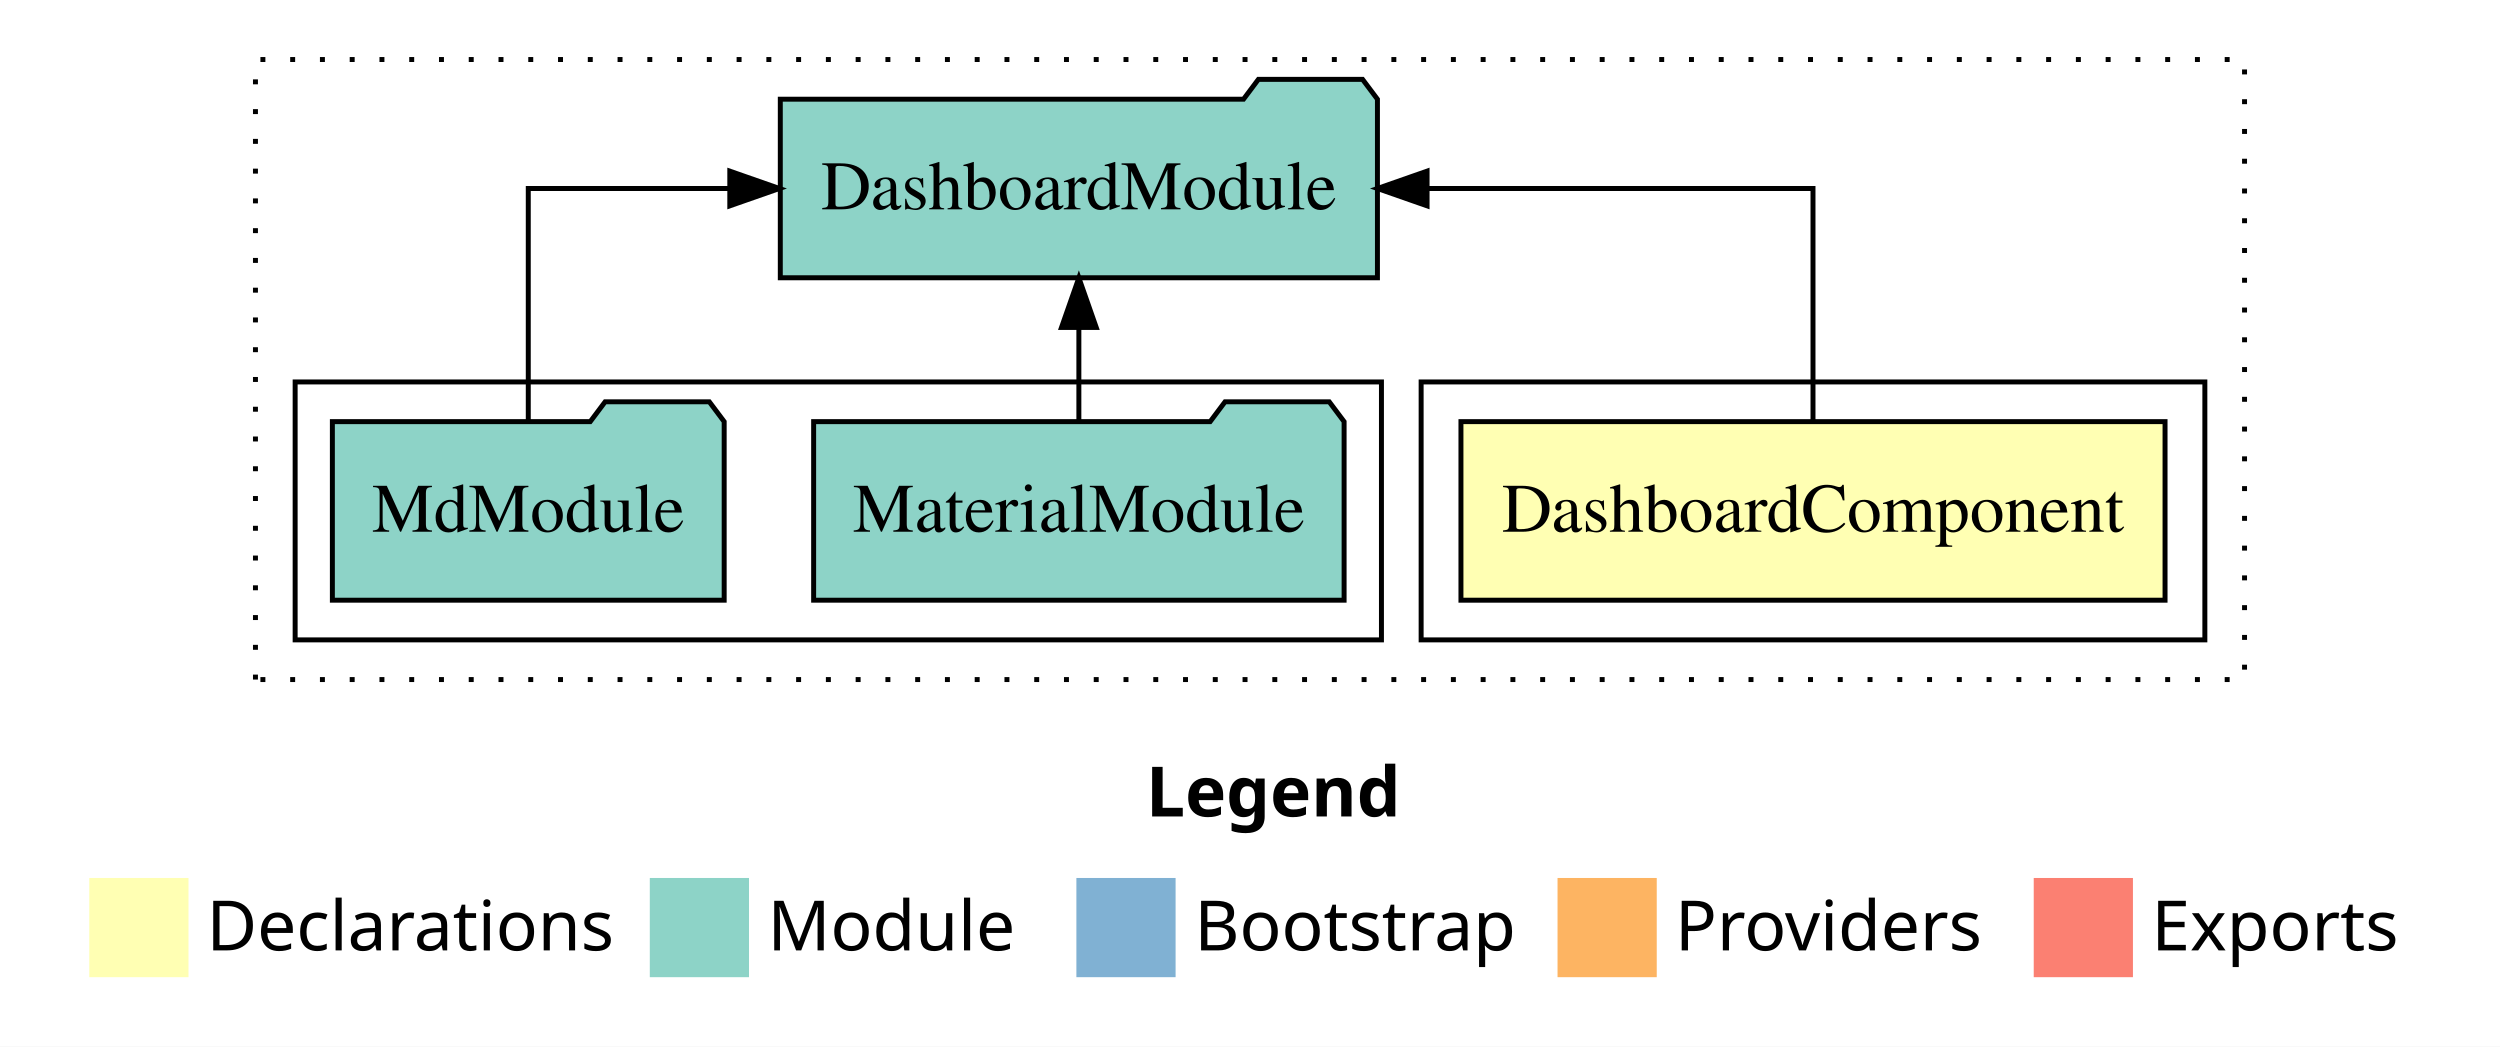
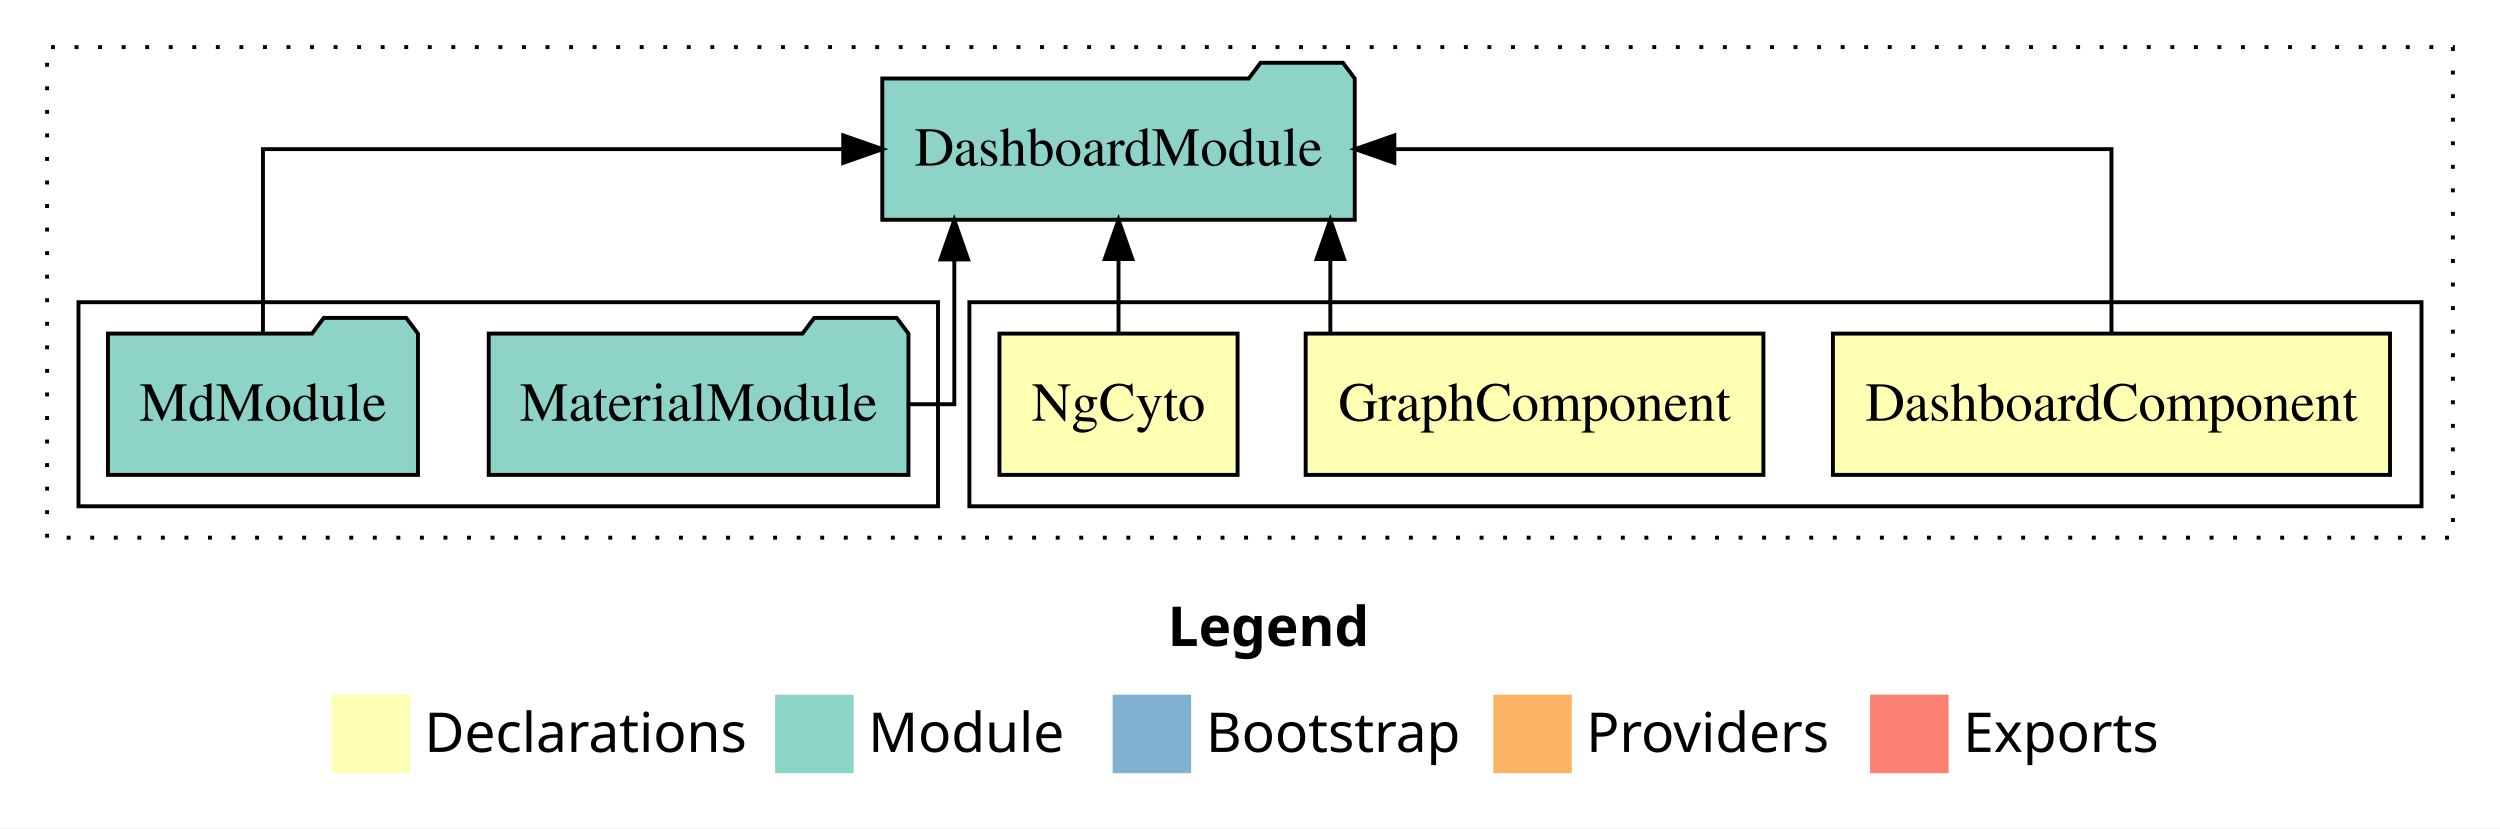
- <svg xmlns="http://www.w3.org/2000/svg" width="504pt" height="211pt" viewBox="0.00 0.00 504.00 211.00">
+ <svg xmlns="http://www.w3.org/2000/svg" width="637pt" height="211pt" viewBox="0.00 0.00 637.00 211.00">
  <g id="graph0" class="graph" transform="scale(1 1) rotate(0) translate(4 207)">
-     <polygon fill="#ffffff" stroke="transparent" points="-4,4 -4,-207 500,-207 500,4 -4,4" />
-     <text text-anchor="start" x="227.009" y="-42.4" font-family="sans-serif" font-weight="bold" font-size="14.00" fill="#000000">Legend</text>
-     <polygon fill="#ffffb3" stroke="transparent" points="14,-10 14,-30 34,-30 34,-10 14,-10" />
-     <text text-anchor="start" x="37.629" y="-15.4" font-family="sans-serif" font-size="14.00" fill="#000000">  Declarations</text>
-     <polygon fill="#8dd3c7" stroke="transparent" points="127,-10 127,-30 147,-30 147,-10 127,-10" />
-     <text text-anchor="start" x="150.725" y="-15.4" font-family="sans-serif" font-size="14.00" fill="#000000">  Module</text>
-     <polygon fill="#80b1d3" stroke="transparent" points="213,-10 213,-30 233,-30 233,-10 213,-10" />
-     <text text-anchor="start" x="236.781" y="-15.4" font-family="sans-serif" font-size="14.00" fill="#000000">  Bootstrap</text>
-     <polygon fill="#fdb462" stroke="transparent" points="310,-10 310,-30 330,-30 330,-10 310,-10" />
-     <text text-anchor="start" x="333.673" y="-15.4" font-family="sans-serif" font-size="14.00" fill="#000000">  Providers</text>
-     <polygon fill="#fb8072" stroke="transparent" points="406,-10 406,-30 426,-30 426,-10 406,-10" />
-     <text text-anchor="start" x="429.726" y="-15.4" font-family="sans-serif" font-size="14.00" fill="#000000">  Exports</text>
+     <polygon fill="#ffffff" stroke="transparent" points="-4,4 -4,-207 633,-207 633,4 -4,4" />
+     <text text-anchor="start" x="293.509" y="-42.4" font-family="sans-serif" font-weight="bold" font-size="14.00" fill="#000000">Legend</text>
+     <polygon fill="#ffffb3" stroke="transparent" points="80.5,-10 80.5,-30 100.5,-30 100.5,-10 80.5,-10" />
+     <text text-anchor="start" x="104.129" y="-15.4" font-family="sans-serif" font-size="14.00" fill="#000000">  Declarations</text>
+     <polygon fill="#8dd3c7" stroke="transparent" points="193.5,-10 193.5,-30 213.5,-30 213.5,-10 193.5,-10" />
+     <text text-anchor="start" x="217.225" y="-15.4" font-family="sans-serif" font-size="14.00" fill="#000000">  Module</text>
+     <polygon fill="#80b1d3" stroke="transparent" points="279.5,-10 279.5,-30 299.5,-30 299.5,-10 279.5,-10" />
+     <text text-anchor="start" x="303.281" y="-15.4" font-family="sans-serif" font-size="14.00" fill="#000000">  Bootstrap</text>
+     <polygon fill="#fdb462" stroke="transparent" points="376.5,-10 376.5,-30 396.5,-30 396.5,-10 376.5,-10" />
+     <text text-anchor="start" x="400.173" y="-15.4" font-family="sans-serif" font-size="14.00" fill="#000000">  Providers</text>
+     <polygon fill="#fb8072" stroke="transparent" points="472.5,-10 472.5,-30 492.5,-30 492.5,-10 472.5,-10" />
+     <text text-anchor="start" x="496.226" y="-15.4" font-family="sans-serif" font-size="14.00" fill="#000000">  Exports</text>
    <g id="clust1" class="cluster">
-       <polygon fill="none" stroke="#000000" stroke-dasharray="1,5" points="47.5,-70 47.5,-195 448.5,-195 448.5,-70 47.5,-70" />
+       <polygon fill="none" stroke="#000000" stroke-dasharray="1,5" points="8,-70 8,-195 621,-195 621,-70 8,-70" />
    </g>
    <g id="clust2" class="cluster">
-       <polygon fill="none" stroke="#000000" points="282.5,-78 282.5,-130 440.5,-130 440.5,-78 282.5,-78" />
+       <polygon fill="none" stroke="#000000" points="243,-78 243,-130 613,-130 613,-78 243,-78" />
    </g>
-     <g id="clust4" class="cluster">
-       <polygon fill="none" stroke="#000000" points="55.5,-78 55.5,-130 274.5,-130 274.5,-78 55.5,-78" />
+     <g id="clust6" class="cluster">
+       <polygon fill="none" stroke="#000000" points="16,-78 16,-130 235,-130 235,-78 16,-78" />
    </g>
    <g id="node1" class="node">
-       <polygon fill="#ffffb3" stroke="#000000" points="432.473,-122 290.527,-122 290.527,-86 432.473,-86 432.473,-122" />
-       <text text-anchor="middle" x="361.5" y="-99.8" font-family="Times,serif" font-size="14.00" fill="#000000">DashboardComponent</text>
+       <polygon fill="#ffffb3" stroke="#000000" points="604.973,-122 463.027,-122 463.027,-86 604.973,-86 604.973,-122" />
+       <text text-anchor="middle" x="534" y="-99.8" font-family="Times,serif" font-size="14.00" fill="#000000">DashboardComponent</text>
+     </g>
+     <g id="node4" class="node">
+       <polygon fill="#8dd3c7" stroke="#000000" points="341.191,-187 338.191,-191 317.191,-191 314.191,-187 220.809,-187 220.809,-151 341.191,-151 341.191,-187" />
+       <text text-anchor="middle" x="281" y="-164.8" font-family="Times,serif" font-size="14.00" fill="#000000">DashboardModule</text>
+     </g>
+     <g id="edge1" class="edge">
+       <path fill="none" stroke="#000000" d="M534,-122.106C534,-141.339 534,-169 534,-169 534,-169 351.278,-169 351.278,-169" />
+       <polygon fill="#000000" stroke="#000000" points="351.278,-165.5 341.278,-169 351.278,-172.5 351.278,-165.5" />
    </g>
    <g id="node2" class="node">
-       <polygon fill="#8dd3c7" stroke="#000000" points="273.691,-187 270.691,-191 249.691,-191 246.691,-187 153.309,-187 153.309,-151 273.691,-151 273.691,-187" />
-       <text text-anchor="middle" x="213.5" y="-164.8" font-family="Times,serif" font-size="14.00" fill="#000000">DashboardModule</text>
+       <polygon fill="#ffffb3" stroke="#000000" points="445.315,-122 328.685,-122 328.685,-86 445.315,-86 445.315,-122" />
+       <text text-anchor="middle" x="387" y="-99.8" font-family="Times,serif" font-size="14.00" fill="#000000">GraphComponent</text>
    </g>
-     <g id="edge1" class="edge">
-       <path fill="none" stroke="#000000" d="M361.5,-122.106C361.5,-141.339 361.5,-169 361.5,-169 361.5,-169 283.697,-169 283.697,-169" />
-       <polygon fill="#000000" stroke="#000000" points="283.697,-165.5 273.697,-169 283.697,-172.5 283.697,-165.5" />
+     <g id="edge2" class="edge">
+       <path fill="none" stroke="#000000" d="M334.969,-122.106C334.969,-122.106 334.969,-140.991 334.969,-140.991" />
+       <polygon fill="#000000" stroke="#000000" points="331.469,-140.991 334.969,-150.991 338.469,-140.991 331.469,-140.991" />
    </g>
    <g id="node3" class="node">
-       <polygon fill="#8dd3c7" stroke="#000000" points="266.971,-122 263.971,-126 242.971,-126 239.971,-122 160.029,-122 160.029,-86 266.971,-86 266.971,-122" />
-       <text text-anchor="middle" x="213.5" y="-99.8" font-family="Times,serif" font-size="14.00" fill="#000000">MaterialModule</text>
-     </g>
-     <g id="edge2" class="edge">
-       <path fill="none" stroke="#000000" d="M213.5,-122.106C213.5,-122.106 213.5,-140.991 213.5,-140.991" />
-       <polygon fill="#000000" stroke="#000000" points="210,-140.991 213.5,-150.991 217,-140.991 210,-140.991" />
-     </g>
-     <g id="node4" class="node">
-       <polygon fill="#8dd3c7" stroke="#000000" points="141.994,-122 138.994,-126 117.994,-126 114.994,-122 63.006,-122 63.006,-86 141.994,-86 141.994,-122" />
-       <text text-anchor="middle" x="102.5" y="-99.8" font-family="Times,serif" font-size="14.00" fill="#000000">MdModule</text>
+       <polygon fill="#ffffb3" stroke="#000000" points="311.335,-122 250.665,-122 250.665,-86 311.335,-86 311.335,-122" />
+       <text text-anchor="middle" x="281" y="-99.8" font-family="Times,serif" font-size="14.00" fill="#000000">NgCyto</text>
    </g>
    <g id="edge3" class="edge">
-       <path fill="none" stroke="#000000" d="M102.5,-122.106C102.5,-141.339 102.5,-169 102.5,-169 102.5,-169 143.128,-169 143.128,-169" />
-       <polygon fill="#000000" stroke="#000000" points="143.128,-172.5 153.128,-169 143.128,-165.5 143.128,-172.5" />
+       <path fill="none" stroke="#000000" d="M281,-122.106C281,-122.106 281,-140.991 281,-140.991" />
+       <polygon fill="#000000" stroke="#000000" points="277.5,-140.991 281,-150.991 284.5,-140.991 277.5,-140.991" />
+     </g>
+     <g id="node5" class="node">
+       <polygon fill="#8dd3c7" stroke="#000000" points="227.471,-122 224.471,-126 203.471,-126 200.471,-122 120.529,-122 120.529,-86 227.471,-86 227.471,-122" />
+       <text text-anchor="middle" x="174" y="-99.8" font-family="Times,serif" font-size="14.00" fill="#000000">MaterialModule</text>
+     </g>
+     <g id="edge4" class="edge">
+       <path fill="none" stroke="#000000" d="M227.51,-104C234.426,-104 239.159,-104 239.159,-104 239.159,-104 239.159,-140.894 239.159,-140.894" />
+       <polygon fill="#000000" stroke="#000000" points="235.659,-140.894 239.159,-150.894 242.659,-140.894 235.659,-140.894" />
+     </g>
+     <g id="node6" class="node">
+       <polygon fill="#8dd3c7" stroke="#000000" points="102.494,-122 99.494,-126 78.494,-126 75.494,-122 23.506,-122 23.506,-86 102.494,-86 102.494,-122" />
+       <text text-anchor="middle" x="63" y="-99.8" font-family="Times,serif" font-size="14.00" fill="#000000">MdModule</text>
+     </g>
+     <g id="edge5" class="edge">
+       <path fill="none" stroke="#000000" d="M63,-122.106C63,-141.339 63,-169 63,-169 63,-169 210.853,-169 210.853,-169" />
+       <polygon fill="#000000" stroke="#000000" points="210.853,-172.5 220.853,-169 210.853,-165.5 210.853,-172.5" />
    </g>
  </g>
</svg>
